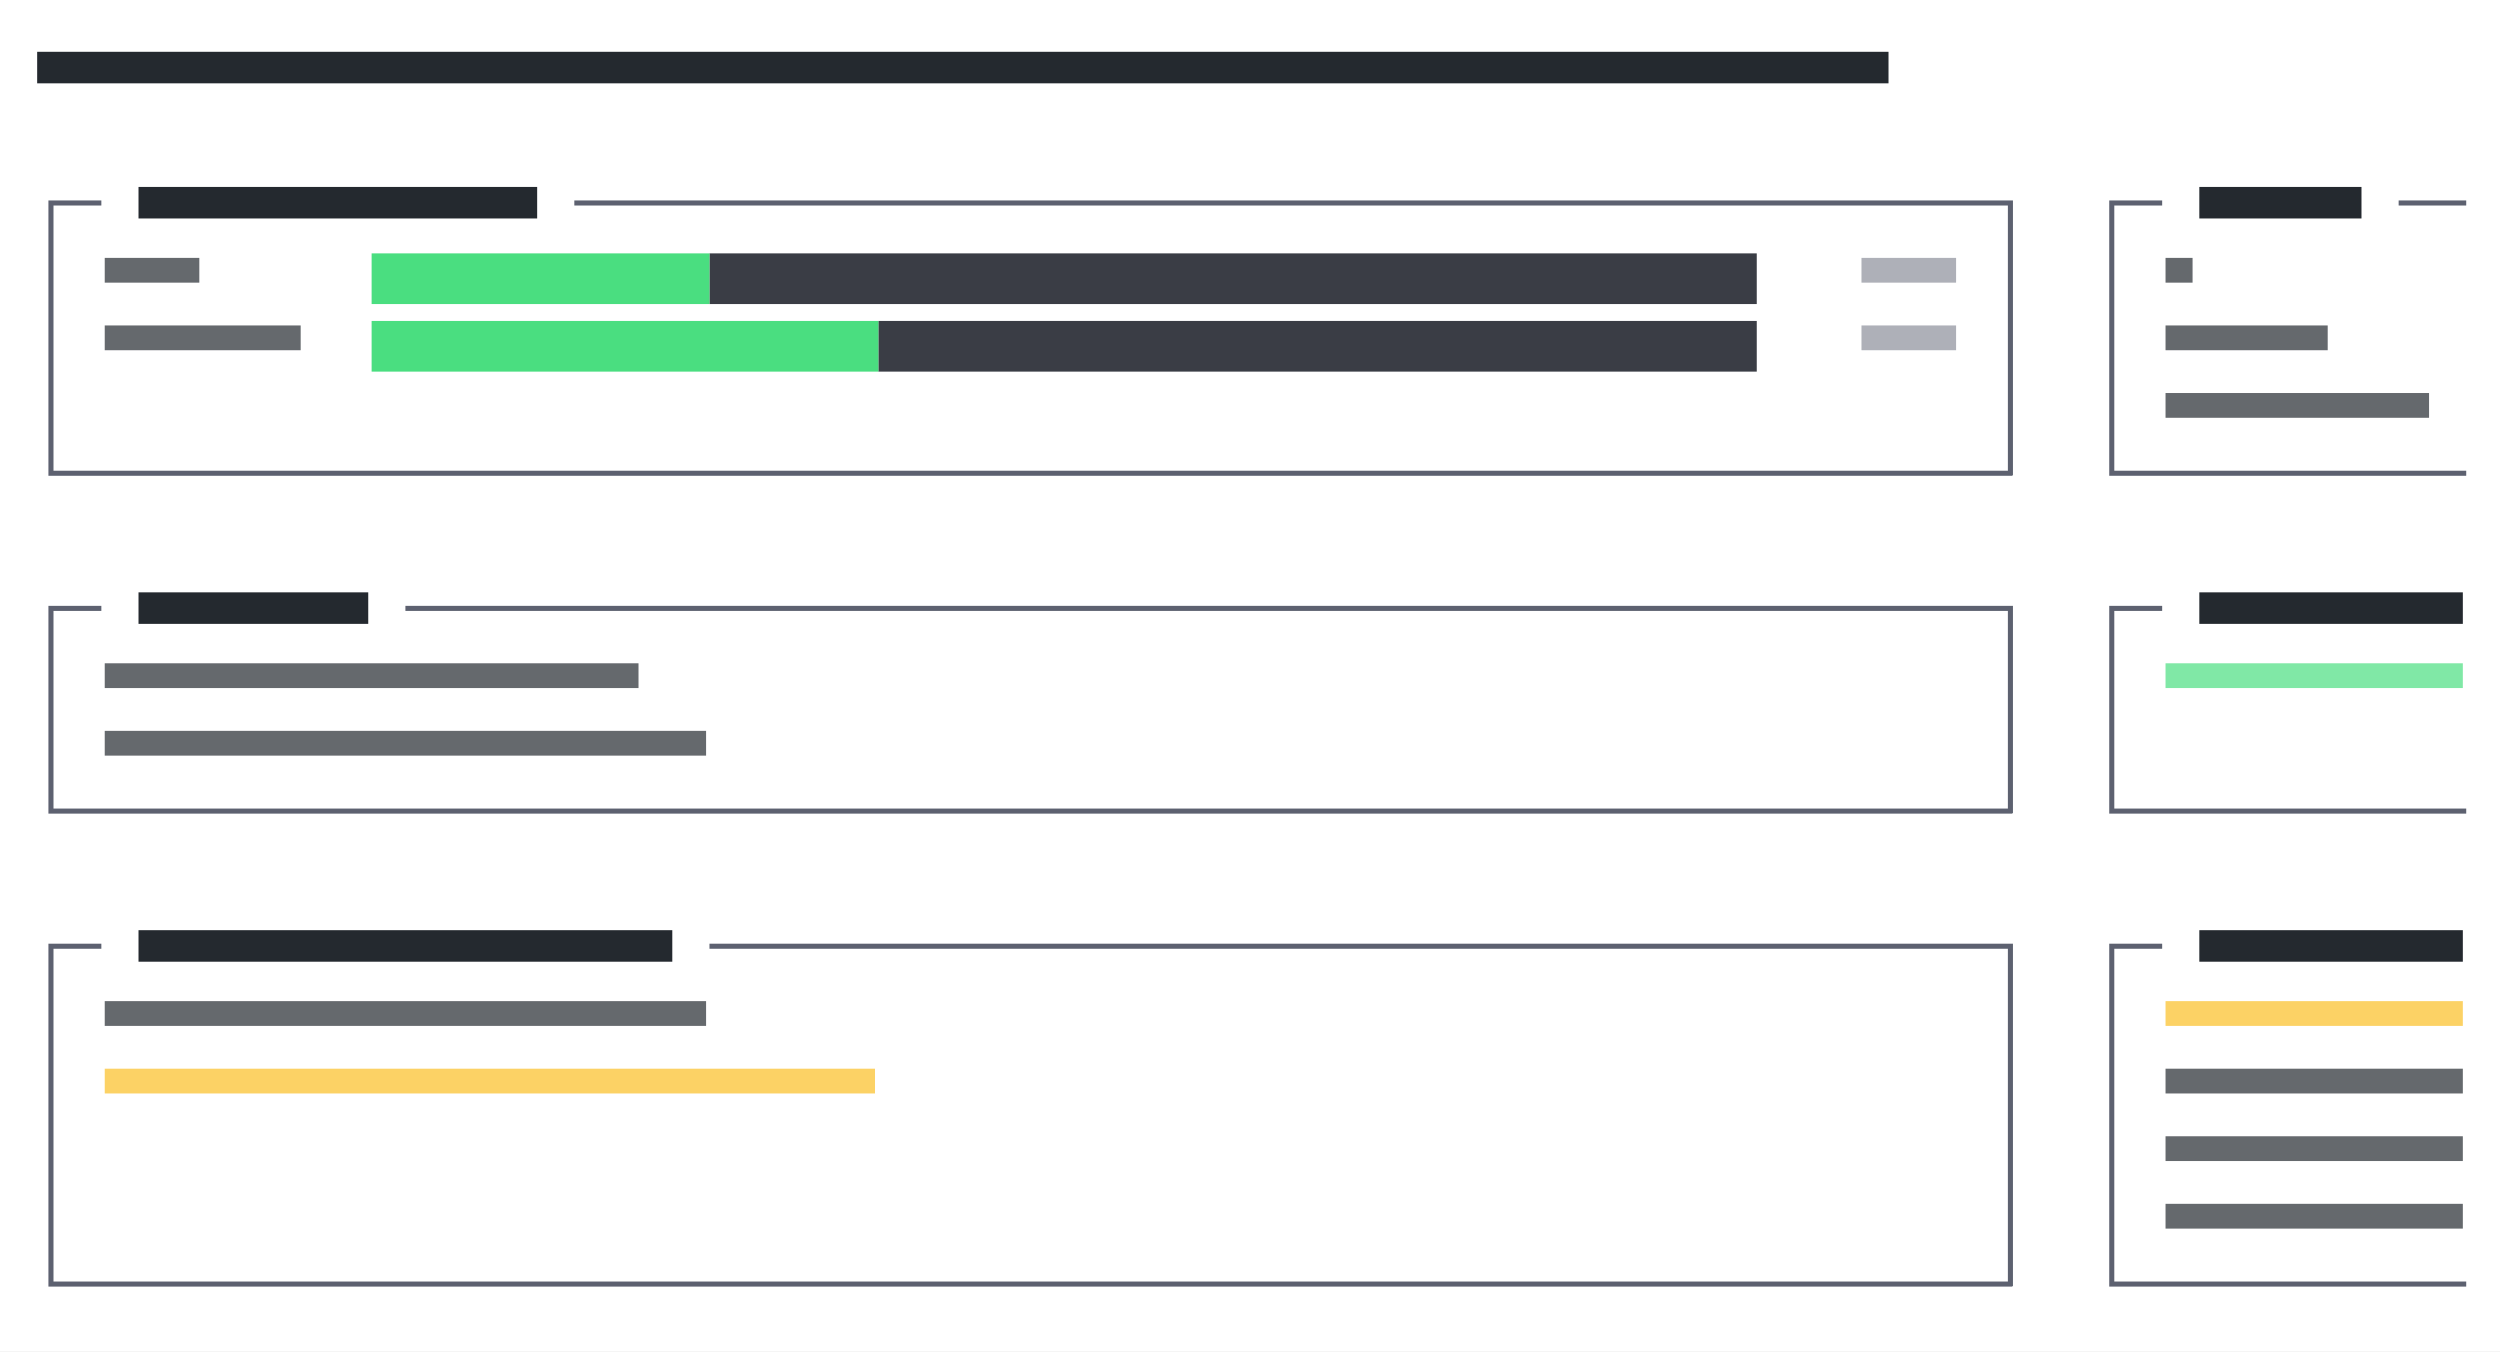
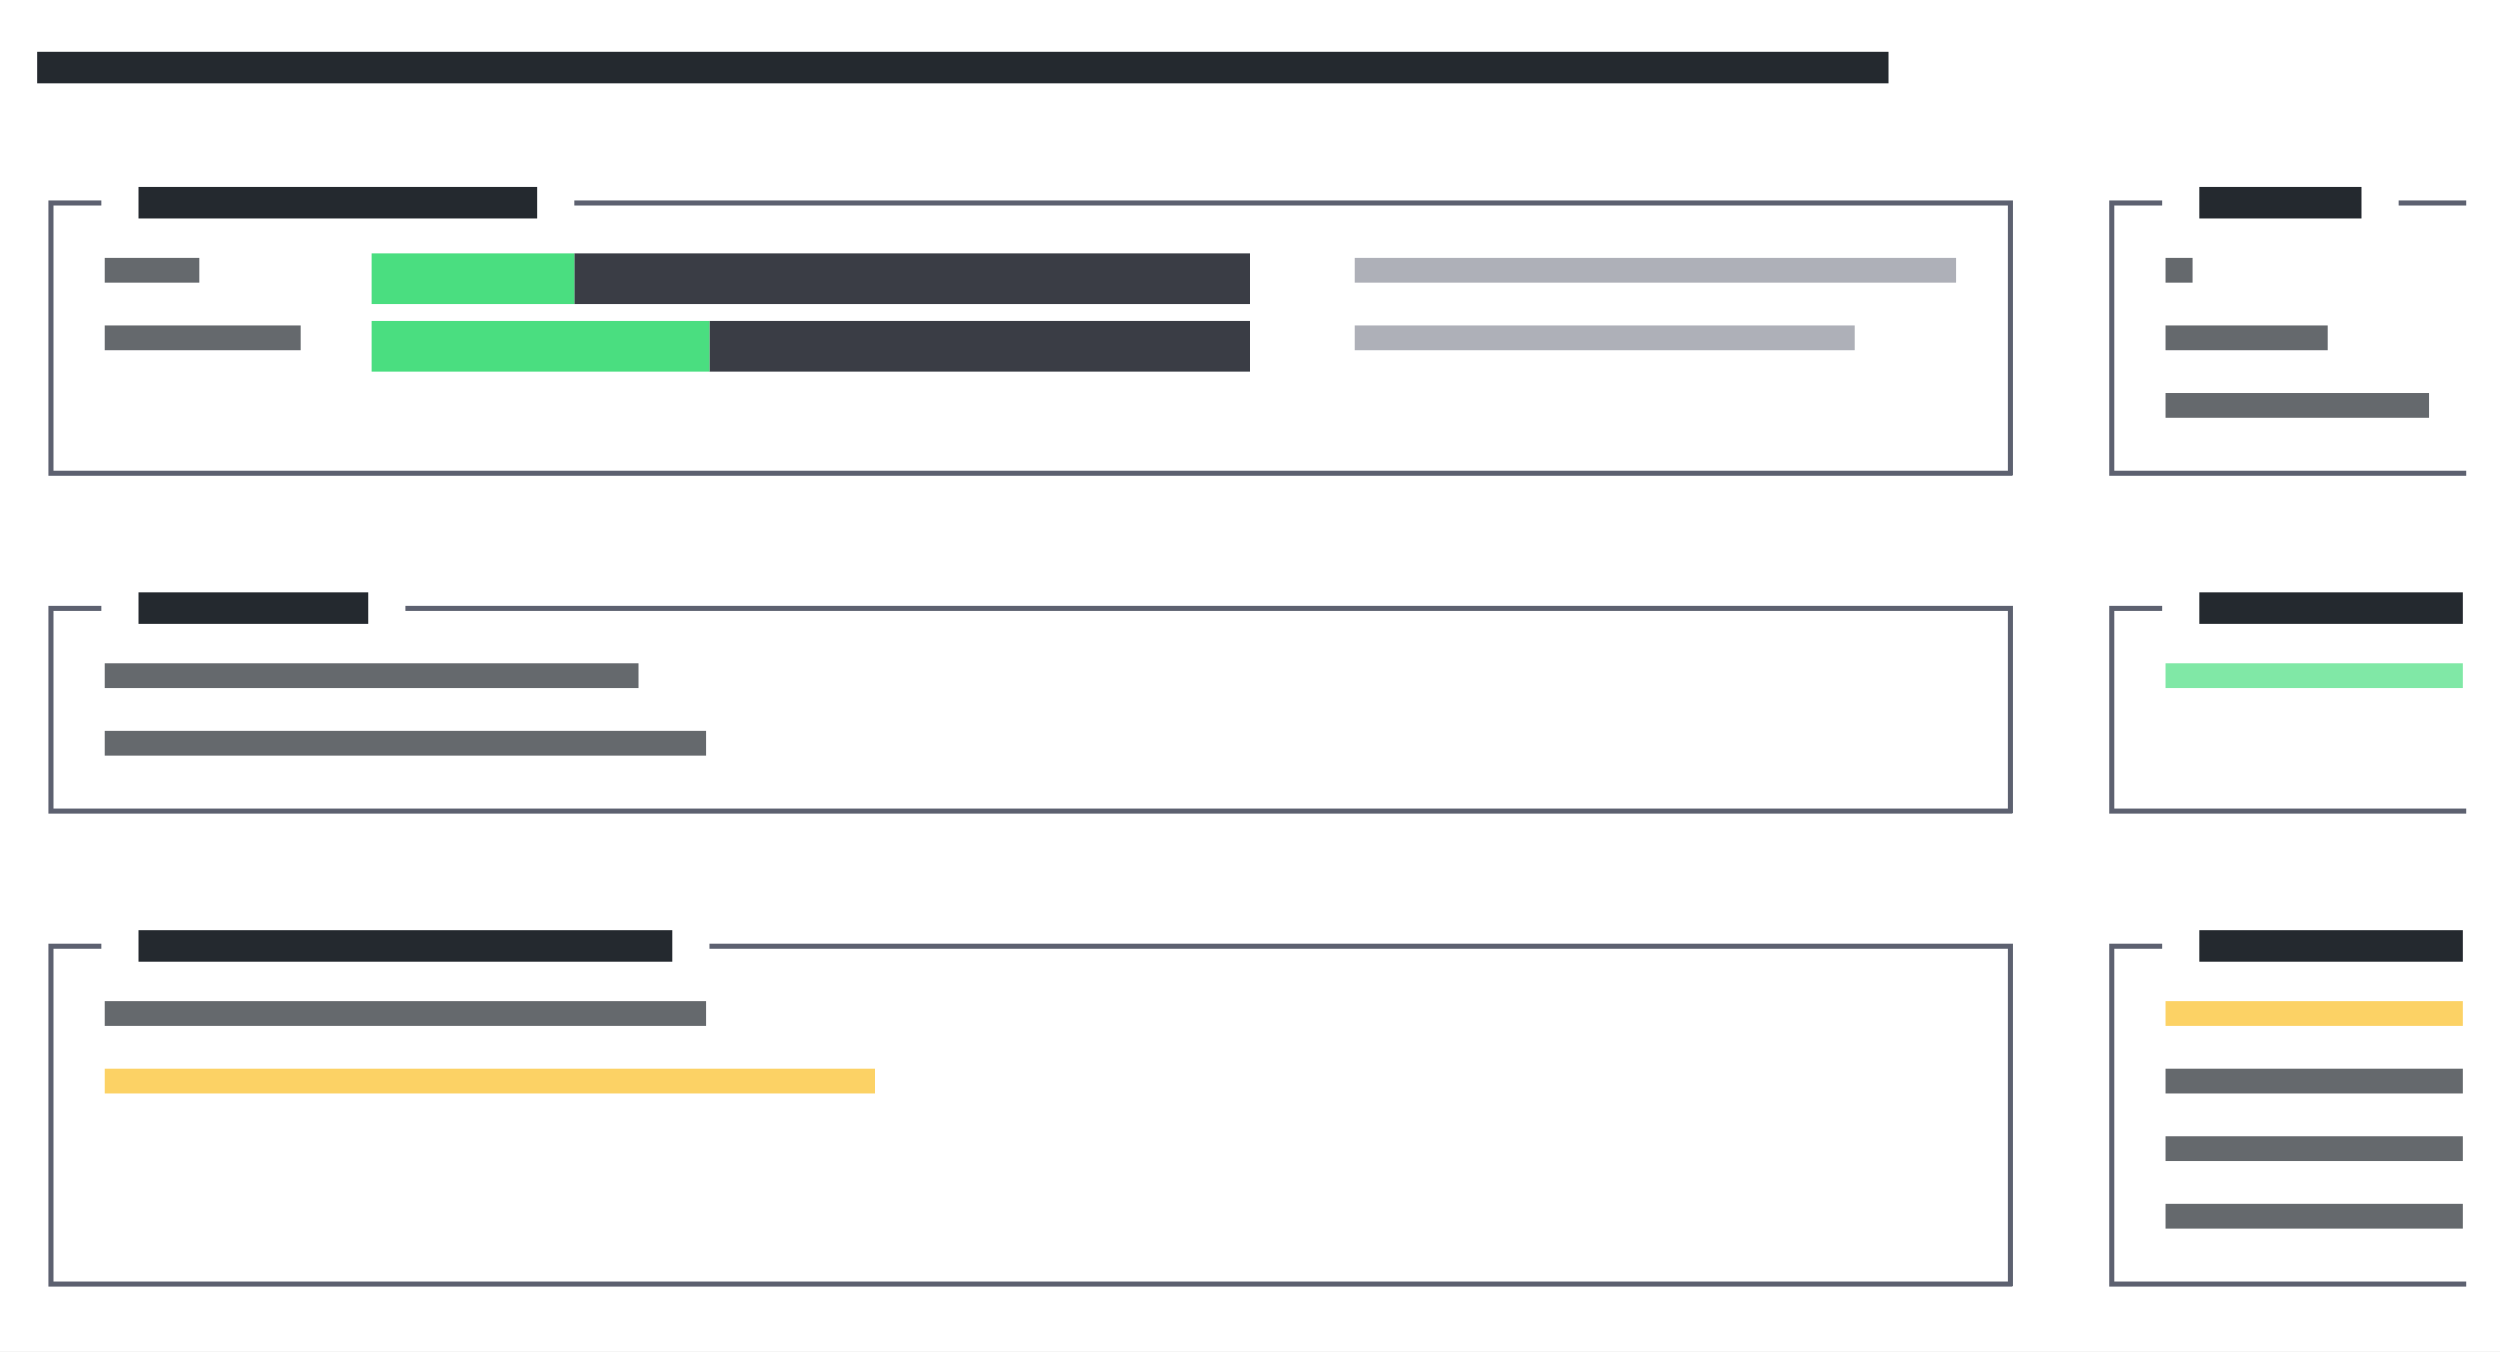
<svg xmlns="http://www.w3.org/2000/svg" viewBox="0 0 444 240" preserveAspectRatio="xMinYMin slice">
  <rect width="100%" height="100%" fill="#ffffff" />
  <g transform="translate(6 6)">
    <path fill="#24292f" opacity="0.7" d="M12.6 39.8h16.8v4.4h-16.8zM378.6 39.8h4.8v4.4h-4.8zM12.6 51.8h34.8v4.4h-34.8zM378.6 51.8h28.8v4.4h-28.8zM378.6 63.8h46.8v4.4h-46.8zM12.6 111.8h94.8v4.4h-94.8zM12.6 123.8h106.8v4.4h-106.8zM12.6 171.8h106.8v4.4h-106.8zM378.6 183.8h52.8v4.4h-52.8zM378.6 195.8h52.8v4.4h-52.8zM378.6 207.8h52.8v4.4h-52.8z" />
    <path fill="#24292f" d="M0.6 3.2h328.8v5.6h-328.8zM18.6 27.2h70.8v5.6h-70.8zM384.6 27.2h28.8v5.6h-28.8zM18.6 99.2h40.8v5.6h-40.8zM384.6 99.2h46.8v5.6h-46.8zM18.6 159.2h94.8v5.6h-94.8zM384.6 159.2h46.8v5.6h-46.8z" />
-     <path fill="#3a3d45" d="M120 39h6v9h-6zM126 39h6v9h-6zM132 39h6v9h-6zM138 39h6v9h-6zM144 39h6v9h-6zM150 39h6v9h-6zM156 39h6v9h-6zM162 39h6v9h-6zM168 39h6v9h-6zM174 39h6v9h-6zM180 39h6v9h-6zM186 39h6v9h-6zM192 39h6v9h-6zM198 39h6v9h-6zM204 39h6v9h-6zM210 39h6v9h-6zM216 39h6v9h-6zM222 39h6v9h-6zM228 39h6v9h-6zM234 39h6v9h-6zM240 39h6v9h-6zM246 39h6v9h-6zM252 39h6v9h-6zM258 39h6v9h-6zM264 39h6v9h-6zM270 39h6v9h-6zM276 39h6v9h-6zM282 39h6v9h-6zM288 39h6v9h-6zM294 39h6v9h-6zM300 39h6v9h-6zM150 51h6v9h-6zM156 51h6v9h-6zM162 51h6v9h-6zM168 51h6v9h-6zM174 51h6v9h-6zM180 51h6v9h-6zM186 51h6v9h-6zM192 51h6v9h-6zM198 51h6v9h-6zM204 51h6v9h-6zM210 51h6v9h-6zM216 51h6v9h-6zM222 51h6v9h-6zM228 51h6v9h-6zM234 51h6v9h-6zM240 51h6v9h-6zM246 51h6v9h-6zM252 51h6v9h-6zM258 51h6v9h-6zM264 51h6v9h-6zM270 51h6v9h-6zM276 51h6v9h-6zM282 51h6v9h-6zM288 51h6v9h-6zM294 51h6v9h-6zM300 51h6v9h-6z" />
+     <path fill="#3a3d45" d="M96 39h6v9h-6zM102 39h6v9h-6zM108 39h6v9h-6zM114 39h6v9h-6zM120 39h6v9h-6zM126 39h6v9h-6zM132 39h6v9h-6zM138 39h6v9h-6zM144 39h6v9h-6zM150 39h6v9h-6zM156 39h6v9h-6zM162 39h6v9h-6zM168 39h6v9h-6zM174 39h6v9h-6zM180 39h6v9h-6zM186 39h6v9h-6zM192 39h6v9h-6zM198 39h6v9h-6zM204 39h6v9h-6zM210 39h6v9h-6zM120 51h6v9h-6zM126 51h6v9h-6zM132 51h6v9h-6zM138 51h6v9h-6zM144 51h6v9h-6zM150 51h6v9h-6zM156 51h6v9h-6zM162 51h6v9h-6zM168 51h6v9h-6zM174 51h6v9h-6zM180 51h6v9h-6zM186 51h6v9h-6zM192 51h6v9h-6zM198 51h6v9h-6zM204 51h6v9h-6zM210 51h6v9h-6z" />
    <path fill="#4ade80" opacity="0.7" d="M378.6 111.8h52.8v4.4h-52.8z" />
-     <path fill="#4ade80" d="M60 39h6v9h-6zM66 39h6v9h-6zM72 39h6v9h-6zM78 39h6v9h-6zM84 39h6v9h-6zM90 39h6v9h-6zM96 39h6v9h-6zM102 39h6v9h-6zM108 39h6v9h-6zM114 39h6v9h-6zM60 51h6v9h-6zM66 51h6v9h-6zM72 51h6v9h-6zM78 51h6v9h-6zM84 51h6v9h-6zM90 51h6v9h-6zM96 51h6v9h-6zM102 51h6v9h-6zM108 51h6v9h-6zM114 51h6v9h-6zM120 51h6v9h-6zM126 51h6v9h-6zM132 51h6v9h-6zM138 51h6v9h-6zM144 51h6v9h-6z" />
+     <path fill="#4ade80" d="M60 39h6v9h-6zM66 39h6v9h-6zM72 39h6v9h-6zM78 39h6v9h-6zM84 39h6v9h-6zM90 39h6v9h-6zM60 51h6v9h-6zM66 51h6v9h-6zM72 51h6v9h-6zM78 51h6v9h-6zM84 51h6v9h-6zM90 51h6v9h-6zM96 51h6v9h-6zM102 51h6v9h-6zM108 51h6v9h-6zM114 51h6v9h-6z" />
    <path fill="#4b5060" opacity="0.9" d="M2.6 29.6h3.4v0.9h-3.4zM2.6 29.6h0.9v6.4h-0.9zM6 29.6h3.4v0.9h-3.4zM8.6 29.6h3.4v0.9h-3.4zM96 29.6h3.4v0.9h-3.4zM98.6 29.6h3.4v0.9h-3.4zM102 29.6h3.4v0.9h-3.4zM104.6 29.6h3.4v0.9h-3.4zM108 29.6h3.4v0.9h-3.4zM110.6 29.6h3.4v0.9h-3.4zM114 29.6h3.4v0.9h-3.4zM116.6 29.6h3.4v0.9h-3.4zM120 29.6h3.4v0.9h-3.4zM122.6 29.6h3.4v0.9h-3.4zM126 29.6h3.4v0.9h-3.4zM128.6 29.6h3.4v0.9h-3.4zM132 29.6h3.4v0.9h-3.4zM134.6 29.6h3.4v0.9h-3.4zM138 29.6h3.4v0.9h-3.4zM140.6 29.6h3.4v0.9h-3.4zM144 29.6h3.4v0.9h-3.4zM146.6 29.6h3.4v0.9h-3.4zM150 29.6h3.4v0.9h-3.4zM152.6 29.6h3.4v0.9h-3.4zM156 29.6h3.4v0.9h-3.4zM158.6 29.6h3.4v0.9h-3.4zM162 29.6h3.4v0.9h-3.4zM164.6 29.6h3.4v0.9h-3.4zM168 29.6h3.4v0.9h-3.4zM170.6 29.6h3.4v0.9h-3.4zM174 29.6h3.4v0.9h-3.4zM176.6 29.6h3.4v0.9h-3.4zM180 29.6h3.4v0.9h-3.4zM182.6 29.6h3.4v0.9h-3.4zM186 29.6h3.4v0.9h-3.4zM188.6 29.6h3.4v0.9h-3.4zM192 29.6h3.4v0.9h-3.4zM194.6 29.6h3.4v0.9h-3.4zM198 29.6h3.4v0.9h-3.4zM200.6 29.6h3.4v0.9h-3.4zM204 29.6h3.4v0.9h-3.4zM206.6 29.6h3.4v0.9h-3.4zM210 29.6h3.4v0.9h-3.4zM212.6 29.6h3.4v0.9h-3.4zM216 29.6h3.4v0.9h-3.4zM218.6 29.6h3.4v0.9h-3.4zM222 29.6h3.4v0.9h-3.4zM224.6 29.6h3.4v0.9h-3.4zM228 29.6h3.4v0.9h-3.4zM230.6 29.6h3.4v0.9h-3.4zM234 29.6h3.4v0.9h-3.4zM236.6 29.6h3.4v0.9h-3.4zM240 29.6h3.4v0.9h-3.4zM242.6 29.6h3.4v0.9h-3.4zM246 29.6h3.4v0.9h-3.4zM248.6 29.6h3.4v0.9h-3.4zM252 29.6h3.4v0.9h-3.4zM254.6 29.6h3.4v0.9h-3.4zM258 29.6h3.4v0.9h-3.4zM260.6 29.6h3.4v0.9h-3.4zM264 29.6h3.4v0.9h-3.4zM266.6 29.6h3.4v0.9h-3.4zM270 29.6h3.4v0.9h-3.4zM272.6 29.6h3.4v0.9h-3.4zM276 29.6h3.4v0.9h-3.4zM278.6 29.6h3.4v0.9h-3.4zM282 29.6h3.4v0.9h-3.4zM284.6 29.6h3.4v0.9h-3.4zM288 29.6h3.4v0.9h-3.4zM290.6 29.6h3.4v0.9h-3.4zM294 29.6h3.4v0.9h-3.4zM296.6 29.6h3.4v0.9h-3.4zM300 29.6h3.4v0.9h-3.4zM302.6 29.6h3.4v0.9h-3.4zM306 29.6h3.4v0.9h-3.4zM308.6 29.6h3.4v0.9h-3.4zM312 29.6h3.4v0.9h-3.4zM314.6 29.6h3.4v0.9h-3.4zM318 29.6h3.4v0.9h-3.4zM320.6 29.6h3.4v0.9h-3.4zM324 29.6h3.4v0.9h-3.4zM326.6 29.6h3.4v0.9h-3.4zM330 29.6h3.4v0.9h-3.4zM332.6 29.6h3.4v0.9h-3.4zM336 29.6h3.4v0.9h-3.4zM338.6 29.6h3.4v0.9h-3.4zM342 29.6h3.4v0.9h-3.4zM344.6 29.6h3.4v0.9h-3.4zM348 29.6h3.4v0.9h-3.4zM350.6 29.6h0.9v6.4h-0.9zM368.6 29.6h3.4v0.9h-3.4zM368.6 29.6h0.9v6.4h-0.9zM372 29.6h3.4v0.9h-3.4zM374.6 29.6h3.4v0.9h-3.4zM420 29.6h3.4v0.9h-3.4zM422.6 29.6h3.4v0.9h-3.4zM426 29.6h3.4v0.9h-3.4zM428.6 29.6h3.4v0.9h-3.4zM2.6 36h0.9v6.4h-0.9zM2.6 41.6h0.9v6.4h-0.9zM350.6 36h0.9v6.4h-0.9zM350.6 41.6h0.9v6.4h-0.9zM368.6 36h0.9v6.4h-0.9zM368.6 41.6h0.9v6.4h-0.9zM2.6 48h0.9v6.4h-0.9zM2.6 53.6h0.9v6.4h-0.9zM350.6 48h0.9v6.4h-0.9zM350.6 53.6h0.9v6.4h-0.9zM368.6 48h0.9v6.4h-0.9zM368.6 53.6h0.9v6.4h-0.9zM2.6 60h0.9v6.4h-0.9zM2.6 65.6h0.9v6.4h-0.9zM350.6 60h0.9v6.4h-0.9zM350.6 65.6h0.9v6.4h-0.9zM368.6 60h0.9v6.4h-0.9zM368.6 65.6h0.9v6.4h-0.9zM2.6 77.6h3.4v0.9h-3.4zM2.6 72h0.9v6.4h-0.9zM6 77.6h3.4v0.9h-3.4zM8.6 77.6h3.4v0.9h-3.4zM12 77.6h3.4v0.9h-3.4zM14.6 77.6h3.4v0.9h-3.4zM18 77.6h3.4v0.9h-3.4zM20.6 77.6h3.4v0.9h-3.4zM24 77.6h3.4v0.9h-3.4zM26.6 77.6h3.4v0.9h-3.4zM30 77.6h3.4v0.9h-3.4zM32.6 77.6h3.4v0.9h-3.4zM36 77.6h3.4v0.9h-3.4zM38.6 77.6h3.4v0.9h-3.4zM42 77.6h3.4v0.9h-3.4zM44.6 77.6h3.4v0.9h-3.4zM48 77.6h3.4v0.9h-3.4zM50.6 77.6h3.4v0.9h-3.4zM54 77.6h3.4v0.9h-3.4zM56.6 77.6h3.4v0.9h-3.4zM60 77.6h3.4v0.9h-3.4zM62.6 77.6h3.4v0.9h-3.4zM66 77.6h3.4v0.9h-3.4zM68.6 77.6h3.4v0.9h-3.4zM72 77.6h3.4v0.9h-3.4zM74.6 77.6h3.4v0.9h-3.4zM78 77.6h3.4v0.9h-3.4zM80.6 77.6h3.4v0.9h-3.4zM84 77.6h3.4v0.9h-3.4zM86.6 77.6h3.4v0.9h-3.4zM90 77.6h3.4v0.9h-3.4zM92.6 77.6h3.4v0.9h-3.4zM96 77.6h3.4v0.9h-3.4zM98.6 77.6h3.4v0.9h-3.4zM102 77.6h3.4v0.9h-3.4zM104.6 77.6h3.4v0.9h-3.4zM108 77.6h3.4v0.9h-3.4zM110.6 77.6h3.4v0.9h-3.4zM114 77.6h3.4v0.9h-3.4zM116.6 77.6h3.4v0.9h-3.4zM120 77.6h3.4v0.9h-3.4zM122.6 77.6h3.4v0.9h-3.4zM126 77.6h3.4v0.9h-3.4zM128.6 77.6h3.4v0.9h-3.4zM132 77.6h3.4v0.9h-3.4zM134.6 77.6h3.4v0.9h-3.4zM138 77.6h3.4v0.9h-3.4zM140.6 77.6h3.4v0.9h-3.4zM144 77.6h3.4v0.9h-3.4zM146.6 77.6h3.4v0.9h-3.4zM150 77.6h3.4v0.9h-3.4zM152.6 77.6h3.4v0.9h-3.4zM156 77.6h3.4v0.9h-3.4zM158.6 77.6h3.4v0.9h-3.4zM162 77.6h3.4v0.9h-3.4zM164.6 77.6h3.4v0.9h-3.4zM168 77.6h3.4v0.9h-3.4zM170.6 77.6h3.4v0.9h-3.4zM174 77.6h3.4v0.9h-3.4zM176.6 77.6h3.4v0.9h-3.4zM180 77.6h3.4v0.9h-3.4zM182.6 77.6h3.4v0.9h-3.4zM186 77.6h3.4v0.9h-3.4zM188.6 77.6h3.4v0.9h-3.4zM192 77.6h3.4v0.9h-3.4zM194.6 77.6h3.4v0.9h-3.4zM198 77.6h3.4v0.9h-3.4zM200.6 77.6h3.4v0.9h-3.4zM204 77.6h3.4v0.9h-3.4zM206.6 77.6h3.4v0.9h-3.4zM210 77.6h3.4v0.9h-3.4zM212.6 77.6h3.4v0.9h-3.4zM216 77.6h3.4v0.9h-3.4zM218.6 77.6h3.4v0.9h-3.4zM222 77.6h3.4v0.9h-3.4zM224.6 77.6h3.4v0.9h-3.4zM228 77.6h3.4v0.9h-3.4zM230.6 77.6h3.4v0.9h-3.4zM234 77.6h3.4v0.9h-3.4zM236.6 77.6h3.4v0.9h-3.4zM240 77.6h3.4v0.9h-3.4zM242.6 77.6h3.4v0.9h-3.4zM246 77.6h3.4v0.9h-3.4zM248.6 77.6h3.4v0.9h-3.4zM252 77.6h3.4v0.9h-3.4zM254.6 77.6h3.4v0.9h-3.4zM258 77.6h3.4v0.9h-3.4zM260.6 77.6h3.4v0.9h-3.4zM264 77.6h3.4v0.9h-3.4zM266.6 77.6h3.4v0.9h-3.4zM270 77.6h3.4v0.9h-3.4zM272.6 77.6h3.4v0.9h-3.4zM276 77.6h3.4v0.9h-3.4zM278.6 77.6h3.4v0.9h-3.4zM282 77.6h3.4v0.9h-3.4zM284.6 77.6h3.4v0.9h-3.4zM288 77.6h3.4v0.9h-3.4zM290.6 77.6h3.4v0.9h-3.4zM294 77.6h3.4v0.9h-3.4zM296.6 77.6h3.4v0.9h-3.4zM300 77.6h3.4v0.9h-3.4zM302.6 77.6h3.4v0.9h-3.4zM306 77.6h3.4v0.9h-3.4zM308.6 77.6h3.4v0.9h-3.4zM312 77.6h3.4v0.9h-3.4zM314.6 77.6h3.4v0.9h-3.4zM318 77.6h3.4v0.9h-3.4zM320.6 77.6h3.4v0.9h-3.4zM324 77.6h3.4v0.9h-3.4zM326.6 77.6h3.4v0.9h-3.4zM330 77.6h3.4v0.9h-3.4zM332.6 77.6h3.4v0.9h-3.4zM336 77.6h3.4v0.9h-3.4zM338.6 77.6h3.4v0.9h-3.4zM342 77.6h3.4v0.9h-3.4zM344.6 77.6h3.4v0.9h-3.4zM348 77.6h3.4v0.9h-3.4zM350.6 72h0.9v6.4h-0.9zM368.6 77.6h3.4v0.9h-3.4zM368.6 72h0.9v6.4h-0.9zM372 77.6h3.4v0.9h-3.4zM374.6 77.6h3.4v0.9h-3.4zM378 77.6h3.4v0.9h-3.4zM380.6 77.6h3.4v0.9h-3.4zM384 77.6h3.4v0.9h-3.4zM386.6 77.6h3.4v0.9h-3.4zM390 77.6h3.4v0.9h-3.4zM392.6 77.6h3.4v0.9h-3.4zM396 77.6h3.4v0.9h-3.4zM398.6 77.6h3.4v0.9h-3.4zM402 77.6h3.4v0.9h-3.4zM404.6 77.6h3.4v0.9h-3.4zM408 77.6h3.4v0.9h-3.4zM410.6 77.6h3.4v0.9h-3.4zM414 77.6h3.4v0.9h-3.4zM416.6 77.6h3.4v0.9h-3.4zM420 77.6h3.4v0.9h-3.4zM422.6 77.6h3.4v0.9h-3.4zM426 77.6h3.4v0.9h-3.4zM428.6 77.6h3.4v0.9h-3.4zM2.6 101.6h3.4v0.9h-3.4zM2.6 101.6h0.9v6.4h-0.9zM6 101.6h3.4v0.9h-3.4zM8.6 101.6h3.4v0.9h-3.4zM66 101.6h3.4v0.9h-3.4zM68.6 101.6h3.4v0.9h-3.4zM72 101.6h3.4v0.9h-3.4zM74.6 101.6h3.4v0.9h-3.4zM78 101.6h3.4v0.9h-3.4zM80.6 101.6h3.4v0.9h-3.4zM84 101.6h3.4v0.9h-3.4zM86.6 101.6h3.4v0.9h-3.4zM90 101.6h3.4v0.9h-3.4zM92.6 101.6h3.4v0.9h-3.4zM96 101.6h3.4v0.9h-3.4zM98.6 101.6h3.4v0.9h-3.4zM102 101.6h3.4v0.9h-3.4zM104.6 101.6h3.4v0.9h-3.4zM108 101.6h3.4v0.9h-3.4zM110.6 101.6h3.4v0.9h-3.4zM114 101.6h3.4v0.9h-3.4zM116.6 101.6h3.4v0.9h-3.4zM120 101.6h3.4v0.9h-3.4zM122.6 101.6h3.4v0.9h-3.4zM126 101.6h3.4v0.9h-3.4zM128.6 101.6h3.4v0.9h-3.4zM132 101.6h3.4v0.9h-3.4zM134.6 101.6h3.4v0.9h-3.4zM138 101.6h3.4v0.9h-3.4zM140.6 101.6h3.4v0.9h-3.4zM144 101.6h3.4v0.9h-3.4zM146.6 101.6h3.4v0.9h-3.4zM150 101.6h3.4v0.9h-3.4zM152.6 101.6h3.4v0.9h-3.4zM156 101.6h3.4v0.9h-3.4zM158.6 101.6h3.4v0.9h-3.4zM162 101.6h3.4v0.9h-3.4zM164.6 101.6h3.4v0.9h-3.4zM168 101.6h3.4v0.9h-3.4zM170.6 101.6h3.4v0.9h-3.4zM174 101.6h3.4v0.9h-3.4zM176.6 101.6h3.4v0.9h-3.4zM180 101.6h3.4v0.9h-3.4zM182.6 101.6h3.4v0.9h-3.4zM186 101.6h3.4v0.9h-3.4zM188.6 101.6h3.4v0.9h-3.4zM192 101.6h3.4v0.9h-3.4zM194.6 101.6h3.4v0.9h-3.4zM198 101.6h3.4v0.9h-3.4zM200.6 101.6h3.4v0.9h-3.4zM204 101.6h3.4v0.9h-3.4zM206.6 101.6h3.4v0.9h-3.4zM210 101.6h3.4v0.9h-3.4zM212.6 101.6h3.4v0.9h-3.4zM216 101.6h3.4v0.9h-3.4zM218.6 101.6h3.4v0.9h-3.4zM222 101.6h3.4v0.9h-3.4zM224.6 101.6h3.4v0.9h-3.4zM228 101.6h3.4v0.9h-3.4zM230.6 101.6h3.4v0.9h-3.4zM234 101.6h3.4v0.9h-3.4zM236.6 101.6h3.4v0.9h-3.4zM240 101.6h3.4v0.9h-3.4zM242.6 101.6h3.4v0.9h-3.4zM246 101.6h3.4v0.9h-3.4zM248.6 101.6h3.4v0.9h-3.4zM252 101.6h3.4v0.9h-3.4zM254.6 101.6h3.4v0.9h-3.4zM258 101.6h3.4v0.9h-3.4zM260.6 101.6h3.4v0.9h-3.4zM264 101.6h3.4v0.9h-3.4zM266.6 101.6h3.4v0.9h-3.4zM270 101.6h3.4v0.9h-3.4zM272.6 101.6h3.4v0.9h-3.4zM276 101.6h3.4v0.9h-3.4zM278.6 101.6h3.4v0.9h-3.4zM282 101.6h3.4v0.9h-3.4zM284.6 101.6h3.4v0.9h-3.4zM288 101.6h3.4v0.9h-3.4zM290.6 101.6h3.4v0.9h-3.4zM294 101.6h3.4v0.9h-3.4zM296.6 101.6h3.4v0.9h-3.4zM300 101.6h3.4v0.9h-3.4zM302.6 101.6h3.4v0.9h-3.4zM306 101.6h3.4v0.9h-3.4zM308.6 101.6h3.4v0.9h-3.4zM312 101.6h3.4v0.9h-3.4zM314.6 101.6h3.4v0.9h-3.4zM318 101.6h3.4v0.9h-3.4zM320.6 101.6h3.4v0.9h-3.4zM324 101.6h3.4v0.9h-3.4zM326.6 101.6h3.4v0.9h-3.4zM330 101.6h3.4v0.9h-3.4zM332.6 101.6h3.4v0.9h-3.4zM336 101.6h3.4v0.9h-3.4zM338.6 101.6h3.4v0.9h-3.4zM342 101.6h3.4v0.9h-3.4zM344.6 101.6h3.4v0.9h-3.4zM348 101.6h3.4v0.9h-3.4zM350.6 101.6h0.9v6.4h-0.9zM368.6 101.6h3.4v0.9h-3.4zM368.6 101.6h0.9v6.4h-0.9zM372 101.6h3.4v0.9h-3.4zM374.6 101.6h3.4v0.9h-3.4zM2.6 108h0.9v6.4h-0.9zM2.6 113.6h0.9v6.4h-0.9zM350.6 108h0.9v6.4h-0.9zM350.6 113.6h0.9v6.4h-0.9zM368.6 108h0.9v6.4h-0.9zM368.6 113.6h0.9v6.4h-0.9zM2.6 120h0.9v6.4h-0.9zM2.6 125.6h0.9v6.4h-0.9zM350.6 120h0.9v6.4h-0.9zM350.6 125.6h0.9v6.4h-0.9zM368.6 120h0.9v6.4h-0.9zM368.6 125.6h0.9v6.4h-0.9zM2.6 137.6h3.4v0.9h-3.4zM2.6 132h0.9v6.4h-0.9zM6 137.6h3.4v0.9h-3.4zM8.6 137.6h3.4v0.9h-3.4zM12 137.6h3.4v0.9h-3.4zM14.6 137.6h3.4v0.9h-3.4zM18 137.6h3.4v0.9h-3.4zM20.6 137.6h3.4v0.9h-3.4zM24 137.6h3.4v0.9h-3.4zM26.6 137.6h3.4v0.9h-3.4zM30 137.6h3.4v0.9h-3.4zM32.6 137.6h3.4v0.9h-3.4zM36 137.6h3.4v0.9h-3.4zM38.6 137.6h3.4v0.9h-3.4zM42 137.6h3.4v0.9h-3.4zM44.6 137.6h3.4v0.9h-3.4zM48 137.6h3.4v0.9h-3.4zM50.6 137.6h3.4v0.9h-3.4zM54 137.6h3.4v0.9h-3.4zM56.6 137.6h3.4v0.9h-3.4zM60 137.6h3.4v0.9h-3.4zM62.6 137.6h3.4v0.9h-3.4zM66 137.6h3.4v0.9h-3.4zM68.6 137.6h3.4v0.9h-3.4zM72 137.6h3.4v0.9h-3.4zM74.6 137.6h3.4v0.9h-3.4zM78 137.6h3.4v0.9h-3.4zM80.6 137.6h3.4v0.9h-3.4zM84 137.6h3.4v0.9h-3.4zM86.6 137.6h3.4v0.9h-3.4zM90 137.6h3.4v0.9h-3.4zM92.6 137.6h3.4v0.9h-3.4zM96 137.6h3.4v0.9h-3.4zM98.6 137.6h3.4v0.9h-3.4zM102 137.6h3.4v0.9h-3.4zM104.6 137.6h3.4v0.9h-3.4zM108 137.6h3.4v0.9h-3.4zM110.6 137.6h3.4v0.9h-3.4zM114 137.6h3.4v0.9h-3.4zM116.6 137.6h3.4v0.9h-3.4zM120 137.6h3.4v0.9h-3.4zM122.6 137.6h3.4v0.9h-3.4zM126 137.6h3.4v0.9h-3.4zM128.6 137.6h3.4v0.9h-3.4zM132 137.6h3.4v0.9h-3.4zM134.6 137.6h3.4v0.9h-3.4zM138 137.6h3.4v0.9h-3.4zM140.6 137.6h3.4v0.9h-3.4zM144 137.6h3.4v0.9h-3.4zM146.6 137.6h3.4v0.9h-3.4zM150 137.6h3.4v0.9h-3.4zM152.6 137.6h3.4v0.9h-3.4zM156 137.6h3.4v0.9h-3.4zM158.6 137.6h3.4v0.9h-3.4zM162 137.6h3.4v0.9h-3.4zM164.6 137.6h3.4v0.9h-3.4zM168 137.6h3.4v0.9h-3.4zM170.6 137.6h3.4v0.9h-3.4zM174 137.6h3.4v0.9h-3.4zM176.6 137.6h3.4v0.9h-3.4zM180 137.6h3.4v0.9h-3.4zM182.6 137.6h3.4v0.9h-3.4zM186 137.6h3.4v0.9h-3.4zM188.6 137.6h3.4v0.9h-3.4zM192 137.6h3.4v0.9h-3.4zM194.6 137.6h3.4v0.9h-3.4zM198 137.6h3.4v0.9h-3.4zM200.6 137.6h3.4v0.9h-3.4zM204 137.6h3.4v0.9h-3.4zM206.6 137.6h3.4v0.9h-3.4zM210 137.6h3.4v0.9h-3.4zM212.6 137.6h3.4v0.9h-3.4zM216 137.6h3.4v0.9h-3.4zM218.6 137.6h3.4v0.9h-3.4zM222 137.6h3.4v0.9h-3.4zM224.6 137.6h3.4v0.9h-3.4zM228 137.6h3.4v0.9h-3.4zM230.6 137.6h3.4v0.9h-3.4zM234 137.6h3.4v0.9h-3.4zM236.6 137.6h3.4v0.9h-3.4zM240 137.6h3.4v0.9h-3.4zM242.6 137.6h3.4v0.9h-3.4zM246 137.6h3.4v0.9h-3.4zM248.6 137.6h3.4v0.9h-3.4zM252 137.6h3.4v0.9h-3.4zM254.6 137.6h3.4v0.9h-3.4zM258 137.6h3.4v0.9h-3.4zM260.6 137.6h3.4v0.9h-3.4zM264 137.6h3.4v0.9h-3.4zM266.6 137.6h3.4v0.9h-3.4zM270 137.6h3.4v0.9h-3.4zM272.6 137.6h3.4v0.9h-3.4zM276 137.6h3.4v0.9h-3.4zM278.6 137.6h3.4v0.9h-3.4zM282 137.6h3.4v0.9h-3.4zM284.6 137.6h3.4v0.9h-3.4zM288 137.6h3.4v0.9h-3.4zM290.6 137.6h3.4v0.9h-3.4zM294 137.6h3.4v0.9h-3.4zM296.6 137.6h3.4v0.9h-3.4zM300 137.6h3.4v0.9h-3.4zM302.6 137.6h3.4v0.9h-3.4zM306 137.6h3.4v0.9h-3.4zM308.6 137.6h3.4v0.9h-3.4zM312 137.6h3.4v0.9h-3.4zM314.6 137.6h3.4v0.9h-3.4zM318 137.6h3.4v0.9h-3.4zM320.6 137.6h3.4v0.9h-3.4zM324 137.6h3.4v0.9h-3.4zM326.6 137.6h3.4v0.9h-3.4zM330 137.6h3.4v0.9h-3.4zM332.6 137.6h3.4v0.9h-3.4zM336 137.6h3.4v0.9h-3.4zM338.6 137.6h3.4v0.9h-3.4zM342 137.6h3.4v0.9h-3.4zM344.6 137.6h3.4v0.9h-3.4zM348 137.6h3.4v0.9h-3.4zM350.6 132h0.9v6.4h-0.9zM368.6 137.6h3.4v0.9h-3.4zM368.6 132h0.9v6.4h-0.9zM372 137.6h3.4v0.9h-3.4zM374.6 137.6h3.4v0.9h-3.4zM378 137.6h3.4v0.9h-3.4zM380.6 137.6h3.4v0.9h-3.4zM384 137.6h3.4v0.9h-3.4zM386.6 137.6h3.4v0.9h-3.4zM390 137.6h3.4v0.9h-3.4zM392.6 137.6h3.4v0.9h-3.4zM396 137.6h3.4v0.9h-3.4zM398.6 137.6h3.4v0.9h-3.4zM402 137.6h3.4v0.9h-3.4zM404.6 137.6h3.4v0.9h-3.4zM408 137.6h3.4v0.9h-3.4zM410.6 137.6h3.4v0.9h-3.4zM414 137.6h3.4v0.9h-3.4zM416.6 137.6h3.4v0.9h-3.4zM420 137.6h3.4v0.9h-3.4zM422.6 137.6h3.4v0.9h-3.4zM426 137.6h3.4v0.9h-3.4zM428.6 137.6h3.4v0.9h-3.4zM2.6 161.6h3.4v0.9h-3.4zM2.6 161.6h0.9v6.4h-0.9zM6 161.6h3.4v0.9h-3.4zM8.6 161.6h3.4v0.9h-3.4zM120 161.6h3.4v0.9h-3.4zM122.6 161.6h3.4v0.9h-3.4zM126 161.6h3.4v0.9h-3.4zM128.6 161.6h3.4v0.9h-3.4zM132 161.6h3.4v0.9h-3.4zM134.6 161.6h3.4v0.9h-3.4zM138 161.6h3.4v0.9h-3.4zM140.6 161.6h3.4v0.9h-3.4zM144 161.6h3.4v0.9h-3.4zM146.6 161.6h3.4v0.9h-3.4zM150 161.6h3.4v0.9h-3.4zM152.6 161.6h3.4v0.9h-3.4zM156 161.6h3.4v0.9h-3.4zM158.6 161.6h3.4v0.9h-3.4zM162 161.6h3.4v0.9h-3.4zM164.6 161.6h3.4v0.9h-3.4zM168 161.6h3.4v0.9h-3.4zM170.6 161.6h3.4v0.9h-3.4zM174 161.6h3.4v0.9h-3.4zM176.6 161.6h3.4v0.9h-3.4zM180 161.6h3.4v0.9h-3.4zM182.6 161.6h3.4v0.9h-3.4zM186 161.6h3.4v0.9h-3.4zM188.6 161.6h3.4v0.9h-3.4zM192 161.6h3.4v0.9h-3.4zM194.6 161.6h3.4v0.9h-3.4zM198 161.6h3.4v0.9h-3.4zM200.6 161.6h3.4v0.9h-3.4zM204 161.6h3.4v0.9h-3.4zM206.6 161.6h3.4v0.9h-3.4zM210 161.6h3.4v0.9h-3.4zM212.6 161.6h3.4v0.9h-3.4zM216 161.6h3.4v0.9h-3.4zM218.6 161.6h3.4v0.9h-3.4zM222 161.6h3.4v0.9h-3.4zM224.6 161.6h3.4v0.9h-3.4zM228 161.6h3.4v0.9h-3.4zM230.6 161.6h3.4v0.9h-3.4zM234 161.6h3.4v0.9h-3.4zM236.6 161.6h3.4v0.9h-3.4zM240 161.6h3.4v0.9h-3.4zM242.6 161.6h3.4v0.9h-3.4zM246 161.6h3.4v0.9h-3.4zM248.6 161.6h3.4v0.9h-3.4zM252 161.6h3.4v0.9h-3.4zM254.6 161.6h3.4v0.9h-3.4zM258 161.6h3.4v0.9h-3.4zM260.6 161.6h3.4v0.9h-3.4zM264 161.6h3.4v0.9h-3.4zM266.6 161.6h3.4v0.9h-3.4zM270 161.6h3.4v0.9h-3.4zM272.6 161.6h3.4v0.9h-3.4zM276 161.6h3.4v0.9h-3.4zM278.6 161.6h3.4v0.9h-3.4zM282 161.6h3.4v0.9h-3.4zM284.6 161.6h3.4v0.9h-3.4zM288 161.6h3.4v0.9h-3.4zM290.6 161.6h3.4v0.9h-3.4zM294 161.6h3.4v0.9h-3.4zM296.6 161.6h3.4v0.9h-3.4zM300 161.6h3.4v0.9h-3.4zM302.6 161.6h3.4v0.9h-3.4zM306 161.6h3.4v0.9h-3.4zM308.6 161.6h3.4v0.9h-3.4zM312 161.6h3.4v0.9h-3.4zM314.6 161.6h3.4v0.9h-3.4zM318 161.6h3.4v0.9h-3.4zM320.6 161.6h3.4v0.9h-3.4zM324 161.6h3.4v0.9h-3.4zM326.6 161.6h3.4v0.9h-3.4zM330 161.6h3.4v0.9h-3.4zM332.6 161.6h3.4v0.9h-3.4zM336 161.6h3.4v0.9h-3.4zM338.6 161.6h3.4v0.9h-3.4zM342 161.6h3.4v0.9h-3.4zM344.6 161.6h3.4v0.9h-3.4zM348 161.6h3.4v0.9h-3.4zM350.6 161.6h0.9v6.4h-0.9zM368.6 161.6h3.4v0.9h-3.4zM368.6 161.6h0.9v6.4h-0.9zM372 161.6h3.4v0.9h-3.4zM374.6 161.6h3.4v0.9h-3.4zM2.6 168h0.9v6.4h-0.9zM2.6 173.6h0.9v6.4h-0.9zM350.6 168h0.9v6.4h-0.9zM350.6 173.6h0.9v6.4h-0.9zM368.6 168h0.9v6.4h-0.9zM368.6 173.6h0.9v6.4h-0.9zM2.6 180h0.9v6.4h-0.9zM2.6 185.6h0.9v6.4h-0.9zM350.6 180h0.9v6.4h-0.9zM350.6 185.6h0.9v6.4h-0.9zM368.6 180h0.9v6.4h-0.9zM368.6 185.6h0.9v6.4h-0.9zM2.6 192h0.9v6.4h-0.9zM2.6 197.6h0.9v6.4h-0.9zM350.6 192h0.9v6.4h-0.9zM350.6 197.6h0.9v6.4h-0.9zM368.6 192h0.9v6.4h-0.9zM368.6 197.6h0.9v6.4h-0.9zM2.6 204h0.9v6.4h-0.9zM2.6 209.6h0.9v6.4h-0.9zM350.6 204h0.9v6.4h-0.9zM350.6 209.6h0.9v6.4h-0.9zM368.6 204h0.9v6.4h-0.9zM368.6 209.6h0.9v6.4h-0.9zM2.6 221.6h3.4v0.9h-3.4zM2.6 216h0.9v6.4h-0.9zM6 221.6h3.4v0.9h-3.4zM8.6 221.6h3.4v0.9h-3.4zM12 221.6h3.4v0.9h-3.4zM14.6 221.6h3.4v0.9h-3.4zM18 221.6h3.4v0.9h-3.4zM20.6 221.6h3.4v0.9h-3.4zM24 221.6h3.4v0.9h-3.4zM26.6 221.6h3.4v0.9h-3.4zM30 221.6h3.4v0.9h-3.4zM32.6 221.6h3.4v0.9h-3.4zM36 221.6h3.4v0.9h-3.4zM38.6 221.6h3.4v0.9h-3.4zM42 221.6h3.4v0.9h-3.4zM44.6 221.6h3.4v0.9h-3.4zM48 221.6h3.4v0.9h-3.4zM50.6 221.6h3.4v0.9h-3.4zM54 221.6h3.4v0.9h-3.4zM56.6 221.6h3.4v0.9h-3.4zM60 221.6h3.4v0.9h-3.4zM62.6 221.6h3.4v0.9h-3.4zM66 221.6h3.4v0.9h-3.4zM68.6 221.6h3.4v0.9h-3.4zM72 221.6h3.4v0.9h-3.4zM74.6 221.6h3.4v0.9h-3.4zM78 221.6h3.4v0.9h-3.4zM80.6 221.6h3.4v0.9h-3.4zM84 221.6h3.4v0.9h-3.4zM86.6 221.6h3.4v0.9h-3.4zM90 221.6h3.4v0.9h-3.4zM92.6 221.6h3.4v0.9h-3.4zM96 221.6h3.4v0.9h-3.4zM98.6 221.6h3.4v0.9h-3.4zM102 221.6h3.4v0.9h-3.4zM104.6 221.6h3.4v0.9h-3.4zM108 221.6h3.4v0.9h-3.4zM110.6 221.6h3.4v0.9h-3.4zM114 221.6h3.4v0.9h-3.4zM116.6 221.6h3.4v0.9h-3.4zM120 221.6h3.4v0.9h-3.4zM122.6 221.6h3.4v0.9h-3.4zM126 221.6h3.4v0.9h-3.4zM128.6 221.6h3.4v0.9h-3.4zM132 221.6h3.4v0.9h-3.4zM134.6 221.6h3.4v0.9h-3.4zM138 221.6h3.4v0.9h-3.4zM140.6 221.6h3.4v0.9h-3.4zM144 221.6h3.4v0.9h-3.4zM146.6 221.6h3.4v0.9h-3.4zM150 221.6h3.4v0.9h-3.4zM152.6 221.6h3.4v0.9h-3.4zM156 221.6h3.4v0.9h-3.4zM158.6 221.6h3.4v0.9h-3.4zM162 221.6h3.4v0.9h-3.4zM164.6 221.6h3.4v0.9h-3.4zM168 221.6h3.4v0.9h-3.4zM170.6 221.6h3.4v0.9h-3.4zM174 221.6h3.4v0.9h-3.4zM176.6 221.6h3.4v0.9h-3.4zM180 221.6h3.4v0.9h-3.4zM182.6 221.6h3.4v0.9h-3.4zM186 221.6h3.4v0.9h-3.4zM188.6 221.6h3.4v0.9h-3.4zM192 221.6h3.4v0.9h-3.4zM194.6 221.6h3.4v0.9h-3.4zM198 221.6h3.4v0.9h-3.4zM200.6 221.6h3.4v0.9h-3.4zM204 221.6h3.4v0.9h-3.4zM206.6 221.6h3.4v0.9h-3.4zM210 221.6h3.4v0.9h-3.4zM212.6 221.6h3.4v0.9h-3.4zM216 221.6h3.4v0.9h-3.4zM218.6 221.6h3.4v0.9h-3.4zM222 221.6h3.4v0.9h-3.4zM224.6 221.6h3.4v0.9h-3.4zM228 221.6h3.4v0.9h-3.4zM230.6 221.6h3.4v0.9h-3.4zM234 221.6h3.4v0.9h-3.4zM236.6 221.6h3.4v0.9h-3.4zM240 221.6h3.4v0.9h-3.4zM242.6 221.6h3.4v0.9h-3.4zM246 221.6h3.4v0.9h-3.4zM248.6 221.6h3.4v0.9h-3.4zM252 221.6h3.4v0.9h-3.4zM254.6 221.6h3.4v0.9h-3.4zM258 221.6h3.4v0.9h-3.4zM260.6 221.6h3.4v0.9h-3.4zM264 221.6h3.4v0.9h-3.4zM266.6 221.6h3.4v0.9h-3.4zM270 221.6h3.4v0.9h-3.4zM272.6 221.6h3.4v0.9h-3.4zM276 221.6h3.4v0.9h-3.4zM278.6 221.6h3.4v0.9h-3.4zM282 221.6h3.4v0.9h-3.4zM284.6 221.6h3.4v0.9h-3.4zM288 221.6h3.4v0.9h-3.4zM290.6 221.6h3.4v0.9h-3.4zM294 221.6h3.4v0.9h-3.4zM296.6 221.6h3.4v0.9h-3.4zM300 221.6h3.4v0.9h-3.4zM302.6 221.6h3.4v0.9h-3.4zM306 221.6h3.4v0.9h-3.4zM308.6 221.6h3.4v0.9h-3.4zM312 221.6h3.4v0.9h-3.4zM314.6 221.6h3.4v0.9h-3.4zM318 221.6h3.4v0.9h-3.4zM320.6 221.6h3.4v0.9h-3.4zM324 221.6h3.4v0.9h-3.4zM326.6 221.6h3.4v0.9h-3.4zM330 221.6h3.4v0.9h-3.4zM332.6 221.6h3.4v0.9h-3.4zM336 221.6h3.4v0.9h-3.4zM338.6 221.6h3.4v0.9h-3.4zM342 221.6h3.4v0.9h-3.4zM344.6 221.6h3.4v0.9h-3.4zM348 221.6h3.4v0.9h-3.4zM350.6 216h0.9v6.4h-0.9zM368.6 221.6h3.4v0.9h-3.4zM368.6 216h0.9v6.4h-0.9zM372 221.6h3.4v0.9h-3.4zM374.6 221.6h3.4v0.9h-3.4zM378 221.6h3.4v0.9h-3.4zM380.6 221.6h3.4v0.9h-3.4zM384 221.6h3.4v0.9h-3.4zM386.6 221.6h3.4v0.9h-3.4zM390 221.6h3.4v0.9h-3.4zM392.6 221.6h3.4v0.9h-3.4zM396 221.6h3.4v0.9h-3.4zM398.6 221.6h3.4v0.9h-3.4zM402 221.6h3.4v0.9h-3.4zM404.6 221.6h3.4v0.9h-3.4zM408 221.6h3.4v0.9h-3.4zM410.6 221.6h3.4v0.9h-3.4zM414 221.6h3.4v0.9h-3.4zM416.6 221.6h3.4v0.9h-3.4zM420 221.6h3.4v0.9h-3.4zM422.6 221.6h3.4v0.9h-3.4zM426 221.6h3.4v0.9h-3.4zM428.6 221.6h3.4v0.9h-3.4z" />
-     <path fill="#8b8f9a" opacity="0.7" d="M324.6 39.8h16.8v4.4h-16.8zM324.6 51.8h16.8v4.4h-16.8z" />
+     <path fill="#8b8f9a" opacity="0.7" d="M234.6 39.8h106.8v4.4h-106.8zM234.6 51.8h88.8v4.4h-88.8z" />
    <path fill="#fbbf24" opacity="0.7" d="M378.6 171.8h52.8v4.4h-52.8zM12.6 183.8h136.8v4.4h-136.8z" />
  </g>
</svg>
